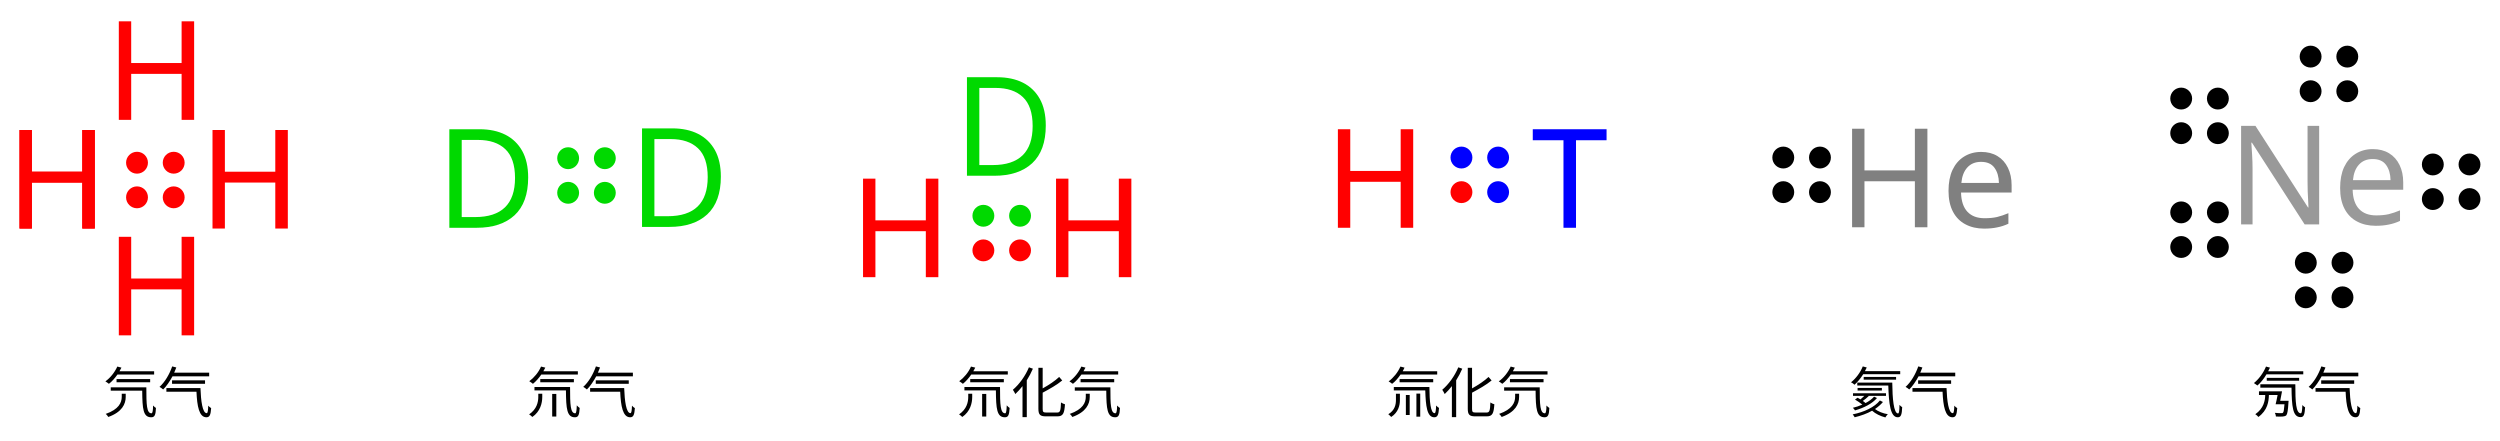
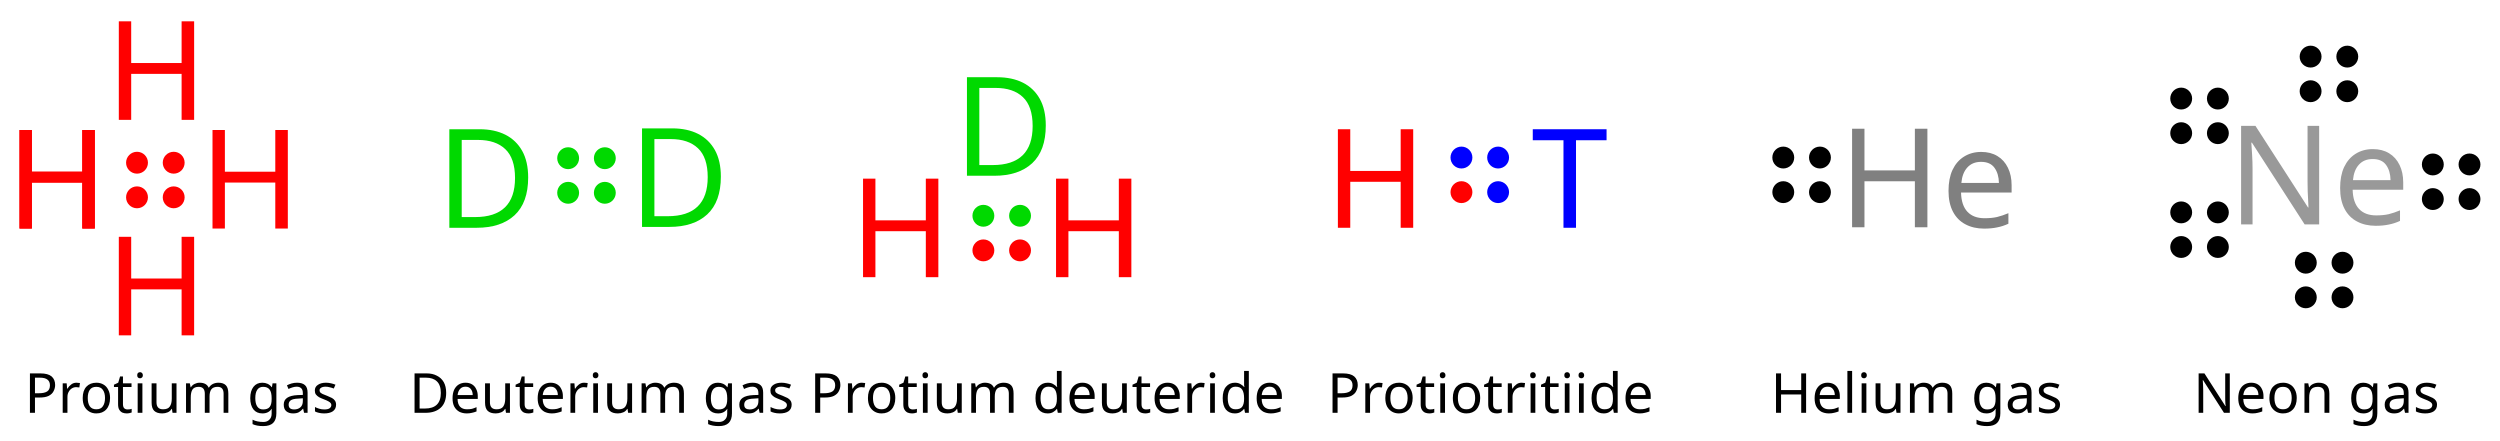
<svg xmlns="http://www.w3.org/2000/svg" xmlns:xlink="http://www.w3.org/1999/xlink" width="255.707mm" height="45.006mm" viewBox="0 0 255.707 45.006" version="1.1" id="svg5">
  <defs id="defs2">
    <rect x="-83.623" y="454.277" width="1100.661" height="101.704" id="rect59692" />
  </defs>
  <g id="layer1" transform="translate(-8.067345,-2.940977)">
    <text xml:space="preserve" style="font-size:14.111px;line-height:1.25;font-family:sans-serif;letter-spacing:0px;word-spacing:0px;stroke-width:0.265;fill:#ff0000" x="8.689" y="26.317" id="text1618">
      <tspan id="tspan1616" style="font-size:14.111px;stroke-width:0.265;fill:#ff0000" x="8.689" y="26.317">H</tspan>
    </text>
    <use x="0" y="0" xlink:href="#text1618" id="use3438" transform="translate(10.1579,-11.11619)" width="100%" height="100%" style="fill:#ff0000" />
    <use x="0" y="0" xlink:href="#use3438" id="use3440" transform="translate(9.582923,11.11619)" width="100%" height="100%" style="fill:#ff0000" />
    <use x="0" y="0" xlink:href="#use3440" id="use3442" transform="translate(-9.582923,10.92453)" width="100%" height="100%" style="fill:#ff0000" />
    <circle style="fill:#00d900;stroke:none;stroke-width:0.158;stroke-linecap:round;stroke-dasharray:0.473, 0.473;fill-opacity:1" id="circle3462" cx="66.179" cy="19.122" r="1.119" />
    <circle style="fill:#00d900;stroke:none;stroke-width:0.158;stroke-linecap:round;stroke-dasharray:0.473, 0.473;fill-opacity:1" id="circle3464" cx="66.179" cy="22.661" r="1.119" />
    <circle style="fill:#00d900;stroke:none;stroke-width:0.158;stroke-linecap:round;stroke-dasharray:0.473, 0.473;fill-opacity:1" id="circle3466" cx="69.931" cy="19.122" r="1.119" />
    <circle style="fill:#00d900;stroke:none;stroke-width:0.158;stroke-linecap:round;stroke-dasharray:0.473, 0.473;fill-opacity:1" id="circle3468" cx="69.931" cy="22.661" r="1.119" />
    <text xml:space="preserve" style="font-size:14.111px;line-height:1.25;font-family:sans-serif;letter-spacing:0px;word-spacing:0px;stroke-width:0.265;fill:#00d900;fill-opacity:1" x="52.654" y="26.239" id="text3472">
      <tspan id="tspan3470" style="font-size:14.111px;stroke-width:0.265;fill:#00d900;fill-opacity:1" x="52.654" y="26.239">D</tspan>
    </text>
    <use x="0" y="0" xlink:href="#text3472" id="use4854" transform="translate(19.70815,-0.08881178)" width="100%" height="100%" />
    <text xml:space="preserve" style="font-size:14.111px;line-height:1.25;font-family:sans-serif;letter-spacing:0px;word-spacing:0px;stroke-width:0.265;fill:#ff0000" x="8.689" y="26.317" id="text4954">
      <tspan id="tspan4952" style="font-size:14.111px;stroke-width:0.265;fill:#ff0000" x="8.689" y="26.317">H</tspan>
    </text>
    <text xml:space="preserve" style="font-size:14.111px;line-height:1.25;font-family:sans-serif;letter-spacing:0px;word-spacing:0px;stroke-width:0.265;fill:#808080" x="196.13" y="26.181" id="text5726">
      <tspan id="tspan5724" style="font-size:14.111px;stroke-width:0.265;fill:#808080" x="196.13" y="26.181">He</tspan>
    </text>
    <circle style="fill:#ff0000;stroke:none;stroke-width:0.158;stroke-linecap:round;stroke-dasharray:0.473, 0.473" id="circle13861" cx="22.081" cy="19.584" r="1.119" />
    <circle style="fill:#ff0000;stroke:none;stroke-width:0.158;stroke-linecap:round;stroke-dasharray:0.473, 0.473" id="circle13863" cx="22.081" cy="23.124" r="1.119" />
    <circle style="fill:#ff0000;stroke:none;stroke-width:0.158;stroke-linecap:round;stroke-dasharray:0.473, 0.473" id="circle13865" cx="25.833" cy="19.584" r="1.119" />
    <circle style="fill:#ff0000;stroke:none;stroke-width:0.158;stroke-linecap:round;stroke-dasharray:0.473, 0.473" id="circle13867" cx="25.833" cy="23.124" r="1.119" />
    <g id="use6336" transform="translate(124.2864,-0.06658741)">
      <circle style="fill:#000000;stroke:none;stroke-width:0.158;stroke-linecap:round;stroke-dasharray:0.473, 0.473" id="circle13871" cx="66.357" cy="19.188" r="1.119" transform="translate(-0.1776236,-0.06658741)" />
      <circle style="fill:#000000;stroke:none;stroke-width:0.158;stroke-linecap:round;stroke-dasharray:0.473, 0.473" id="circle13873" cx="66.357" cy="22.728" r="1.119" transform="translate(-0.1776236,-0.06658741)" />
      <circle style="fill:#000000;stroke:none;stroke-width:0.158;stroke-linecap:round;stroke-dasharray:0.473, 0.473" id="circle13875" cx="70.109" cy="19.188" r="1.119" transform="translate(-0.1776236,-0.06658741)" />
      <circle style="fill:#000000;stroke:none;stroke-width:0.158;stroke-linecap:round;stroke-dasharray:0.473, 0.473" id="circle13877" cx="70.109" cy="22.728" r="1.119" transform="translate(-0.1776236,-0.06658741)" />
    </g>
    <circle style="fill:#0000ff;stroke:none;stroke-width:0.158;stroke-linecap:round;stroke-dasharray:0.473, 0.473" id="circle13881" cx="157.548" cy="19.055" r="1.119" />
    <circle style="fill:#ff0000;stroke:none;stroke-width:0.158;stroke-linecap:round;stroke-dasharray:0.473, 0.473" id="circle13883" cx="157.548" cy="22.594" r="1.119" />
    <circle style="fill:#0000ff;stroke:none;stroke-width:0.158;stroke-linecap:round;stroke-dasharray:0.473, 0.473" id="circle13885" cx="161.299" cy="19.055" r="1.119" />
    <circle style="fill:#0000ff;stroke:none;stroke-width:0.158;stroke-linecap:round;stroke-dasharray:0.473, 0.473" id="circle13887" cx="161.299" cy="22.594" r="1.119" />
    <text xml:space="preserve" style="font-size:14.111px;line-height:1.25;font-family:sans-serif;letter-spacing:0px;word-spacing:0px;stroke-width:0.265;fill:#ff0000" x="143.537" y="26.239" id="text6348">
      <tspan id="tspan6346" style="font-size:14.111px;stroke-width:0.265;fill:#ff0000" x="143.537" y="26.239">H</tspan>
    </text>
    <text xml:space="preserve" style="font-size:14.111px;line-height:1.25;font-family:sans-serif;letter-spacing:0px;word-spacing:0px;stroke-width:0.265;fill:#0000ff" x="164.703" y="26.239" id="text6454">
      <tspan id="tspan6452" style="font-size:14.111px;stroke-width:0.265;fill:#0000ff" x="164.703" y="26.239">T</tspan>
    </text>
    <circle style="fill:#00d900;stroke:none;stroke-width:0.158;stroke-linecap:round;stroke-dasharray:0.473, 0.473;fill-opacity:1" id="circle13891" cx="108.65" cy="25.011" r="1.119" />
    <circle style="fill:#ff0000;stroke:none;stroke-width:0.158;stroke-linecap:round;stroke-dasharray:0.473, 0.473" id="circle13893" cx="108.65" cy="28.55" r="1.119" />
    <circle style="fill:#00d900;stroke:none;stroke-width:0.158;stroke-linecap:round;stroke-dasharray:0.473, 0.473;fill-opacity:1" id="circle13895" cx="112.401" cy="25.011" r="1.119" />
    <circle style="fill:#ff0000;stroke:none;stroke-width:0.158;stroke-linecap:round;stroke-dasharray:0.473, 0.473" id="circle13897" cx="112.401" cy="28.55" r="1.119" />
    <use x="0" y="0" xlink:href="#use3440" id="use6928" transform="translate(86.27902,4.975172)" width="100%" height="100%" />
    <use x="0" y="0" xlink:href="#text4954" id="use6930" transform="translate(86.27902,4.975172)" width="100%" height="100%" />
    <use x="0" y="0" xlink:href="#text3472" id="use6932" transform="translate(52.94285,-5.31982)" width="100%" height="100%" />
    <text xml:space="preserve" style="font-size:14.111px;line-height:1.25;font-family:sans-serif;letter-spacing:0px;word-spacing:0px;stroke-width:0.265;fill:#999999" x="235.917" y="25.893" id="text11254">
      <tspan id="tspan11252" style="font-size:14.111px;stroke-width:0.265;fill:#999999" x="235.917" y="25.893">Ne</tspan>
    </text>
    <g id="use11534" transform="translate(164.8089,5.47614)">
      <circle style="fill:#000000;stroke:none;stroke-width:0.158;stroke-linecap:round;stroke-dasharray:0.473, 0.473" id="circle13319" cx="66.357" cy="19.188" r="1.119" />
      <circle style="fill:#000000;stroke:none;stroke-width:0.158;stroke-linecap:round;stroke-dasharray:0.473, 0.473" id="circle13321" cx="66.357" cy="22.728" r="1.119" />
      <circle style="fill:#000000;stroke:none;stroke-width:0.158;stroke-linecap:round;stroke-dasharray:0.473, 0.473" id="circle13323" cx="70.109" cy="19.188" r="1.119" />
      <circle style="fill:#000000;stroke:none;stroke-width:0.158;stroke-linecap:round;stroke-dasharray:0.473, 0.473" id="circle13325" cx="70.109" cy="22.728" r="1.119" />
    </g>
    <use x="0" y="0" xlink:href="#use11534" id="use11536" transform="translate(1.5185801e-7,-11.64167)" width="100%" height="100%" />
    <use x="0" y="0" xlink:href="#use11534" id="use11538" transform="translate(12.74618,5.147496)" width="100%" height="100%" />
    <use x="0" y="0" xlink:href="#use11538" id="use11540" transform="translate(0.4902381,-21.08022)" width="100%" height="100%" />
    <use x="0" y="0" xlink:href="#use11540" id="use11542" transform="translate(12.50106,11.03035)" width="100%" height="100%" />
    <text xml:space="preserve" style="font-size:5.644px;line-height:1.25;font-family:sans-serif;letter-spacing:0px;word-spacing:0px;stroke-width:0.265" x="18.581" y="45.167" id="text37792">
-       <tspan id="tspan37790" style="font-size:5.644px;stroke-width:0.265" x="18.581" y="45.167">氕气</tspan>
+       <tspan id="tspan37790" style="font-size:5.644px;stroke-width:0.265" x="10.581" y="45.167">Protium gas</tspan>
    </text>
    <text xml:space="preserve" style="font-size:5.644px;line-height:1.25;font-family:sans-serif;letter-spacing:0px;word-spacing:0px;stroke-width:0.265" x="61.922" y="45.167" id="text40516">
-       <tspan id="tspan40514" style="font-size:5.644px;stroke-width:0.265" x="61.922" y="45.167">氘气</tspan>
+       <tspan id="tspan40514" style="font-size:5.644px;stroke-width:0.265" x="49.922" y="45.167">Deuterium gas</tspan>
    </text>
    <text xml:space="preserve" style="font-size:5.644px;line-height:1.25;font-family:sans-serif;letter-spacing:0px;word-spacing:0px;stroke-width:0.265" x="105.897" y="45.167" id="text40520">
-       <tspan id="tspan40518" style="font-size:5.644px;stroke-width:0.265" x="105.897" y="45.167">氘化氕</tspan>
+       <tspan id="tspan40518" style="font-size:5.644px;stroke-width:0.265" x="90.897" y="45.167">Protium deuteride</tspan>
    </text>
    <text xml:space="preserve" style="font-size:5.644px;line-height:1.25;font-family:sans-serif;letter-spacing:0px;word-spacing:0px;stroke-width:0.265" x="149.818" y="45.167" id="text42486">
-       <tspan id="tspan42484" style="font-size:5.644px;stroke-width:0.265" x="149.818" y="45.167">氚化氕</tspan>
+       <tspan id="tspan42484" style="font-size:5.644px;stroke-width:0.265" x="143.818" y="45.167">Protiotritiide</tspan>
    </text>
    <text xml:space="preserve" style="font-size:5.644px;line-height:1.25;font-family:sans-serif;letter-spacing:0px;word-spacing:0px;stroke-width:0.265" x="197.175" y="45.167" id="text42700">
-       <tspan id="tspan42698" style="font-size:5.644px;stroke-width:0.265" x="197.175" y="45.167">氦气</tspan>
+       <tspan id="tspan42698" style="font-size:5.644px;stroke-width:0.265" x="189.175" y="45.167">Helium gas</tspan>
    </text>
    <text xml:space="preserve" style="font-size:5.644px;line-height:1.25;font-family:sans-serif;letter-spacing:0px;word-spacing:0px;stroke-width:0.265" x="238.402" y="45.167" id="text42806">
-       <tspan id="tspan42804" style="font-size:5.644px;stroke-width:0.265" x="238.402" y="45.167">氖气</tspan>
+       <tspan id="tspan42804" style="font-size:5.644px;stroke-width:0.265" x="232.402" y="45.167">Neon gas</tspan>
    </text>
    <text xml:space="preserve" transform="matrix(0.2645833,0,0,0.2645833,9.067345,3.940977)" id="text59690" style="font-size:13.333px;line-height:1.25;font-family:sans-serif;letter-spacing:0px;word-spacing:0px;white-space:pre;shape-inside:url(#rect59692)" />
  </g>
</svg>
